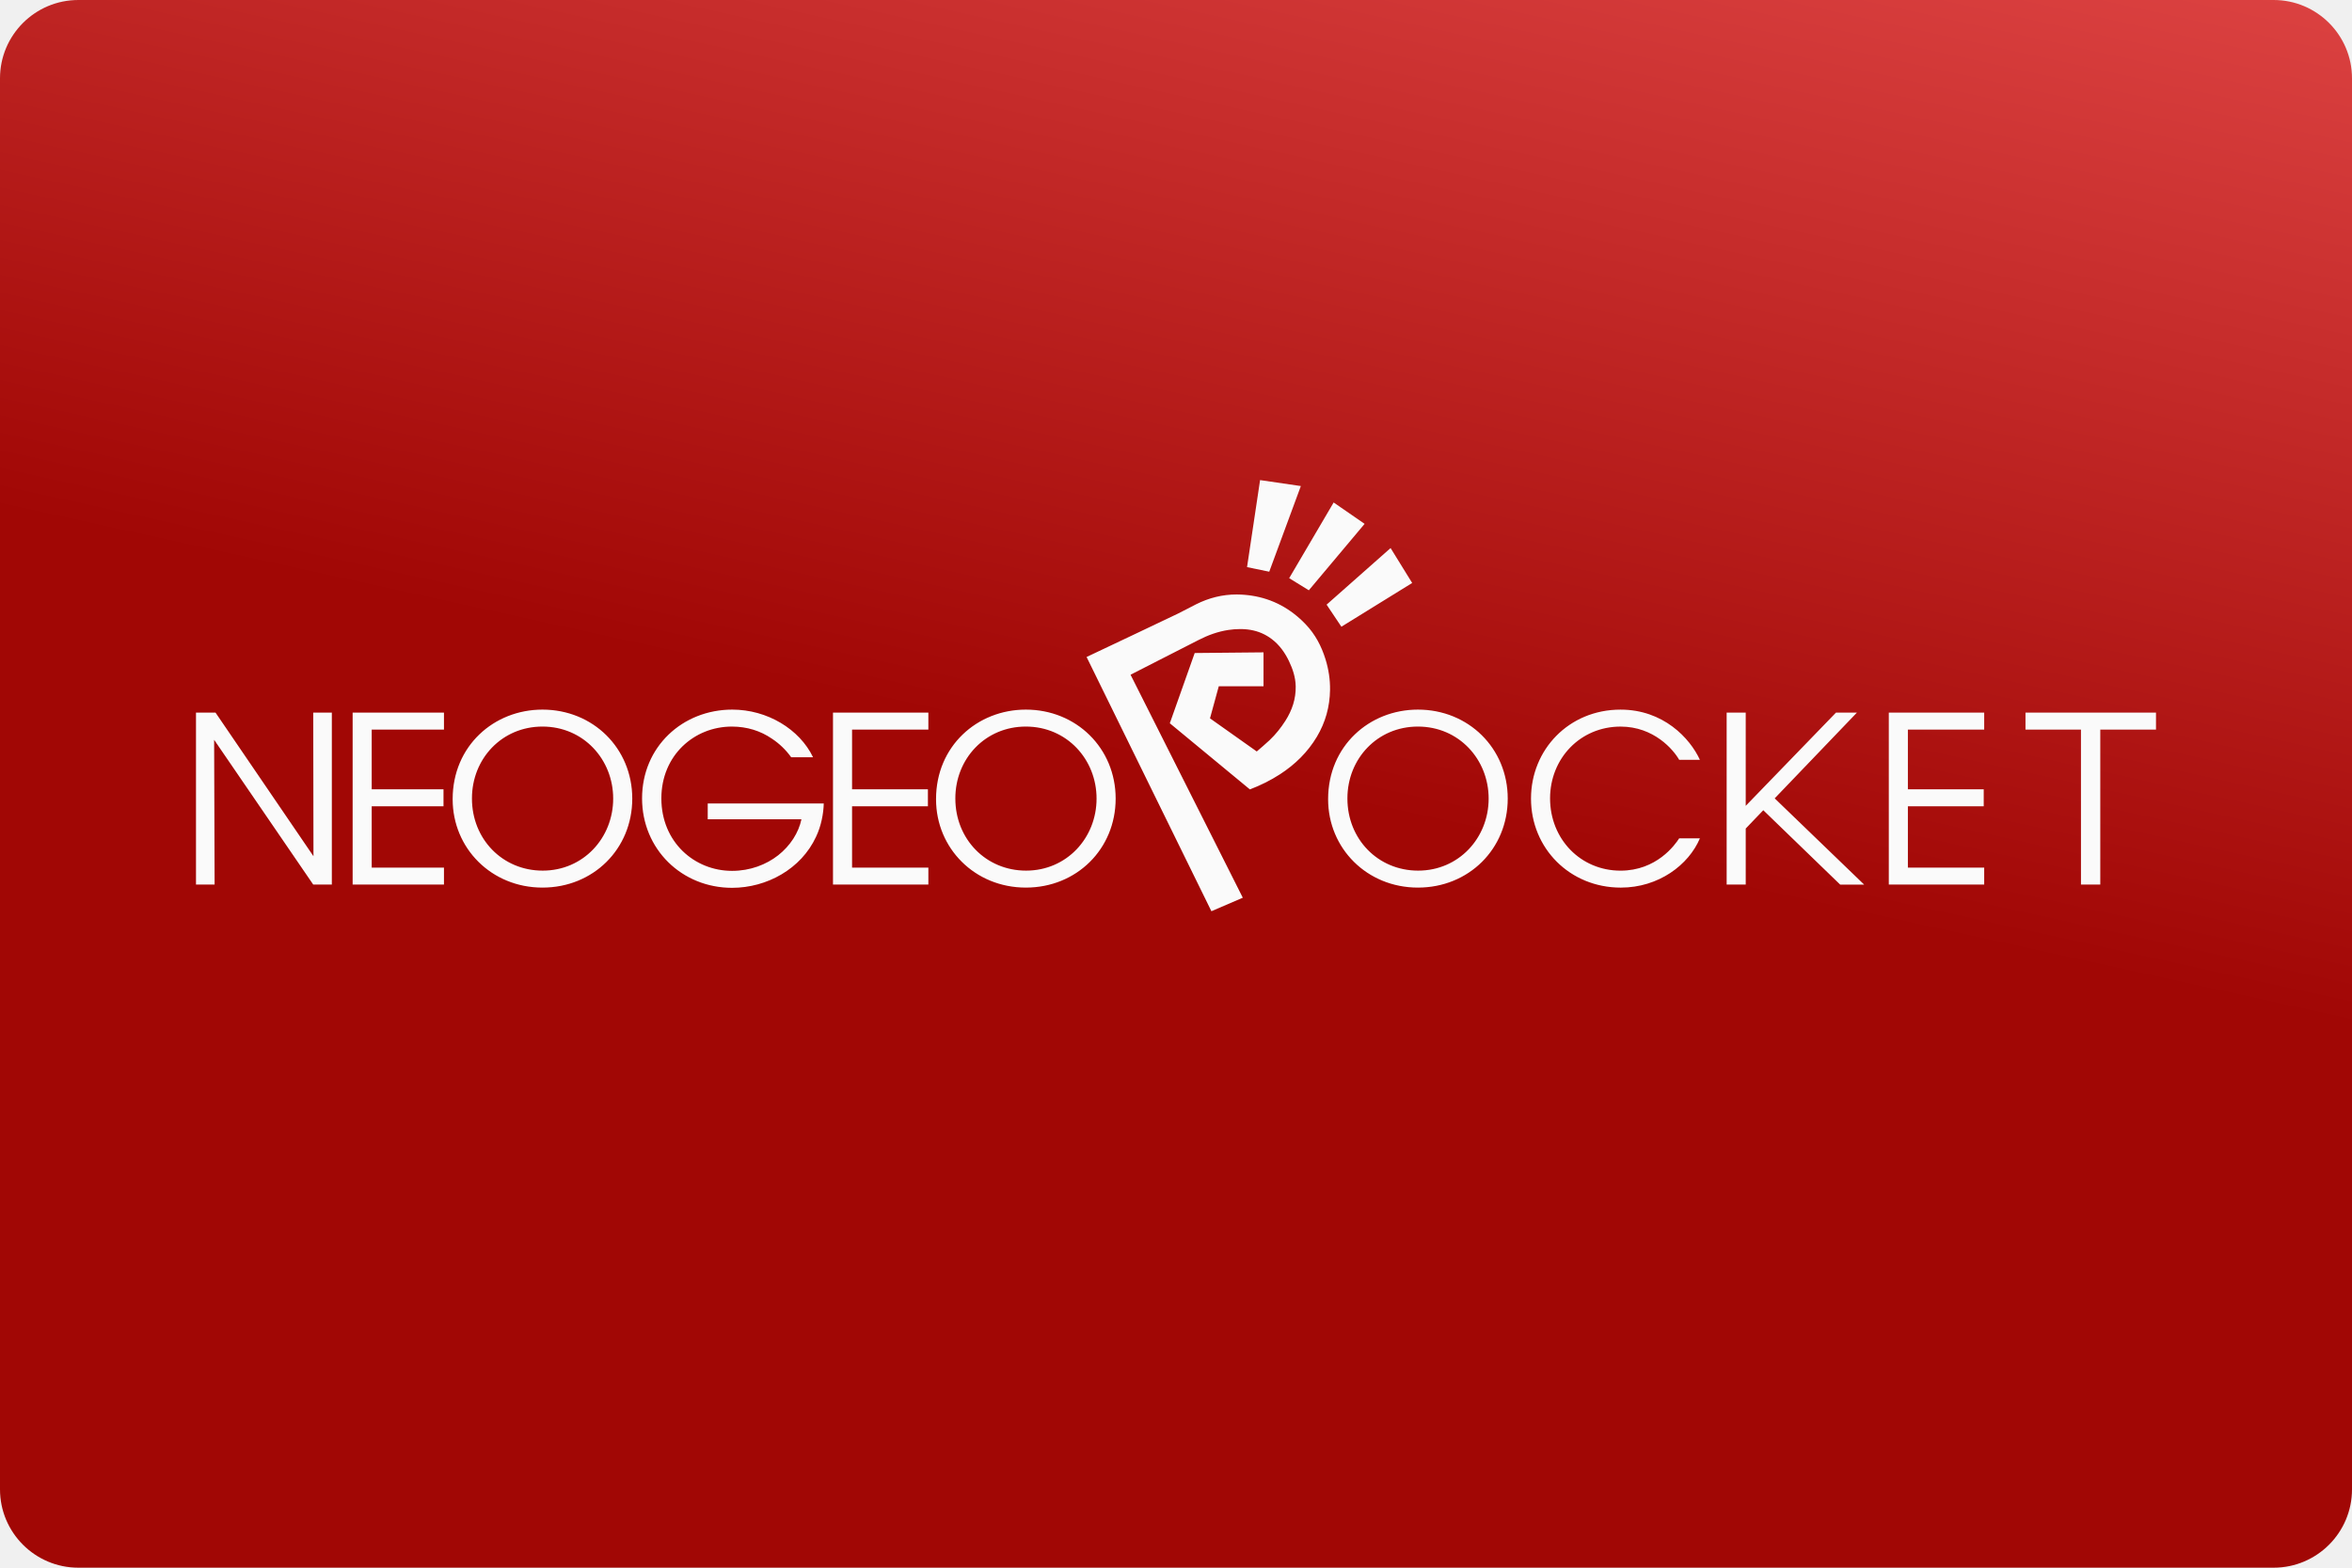
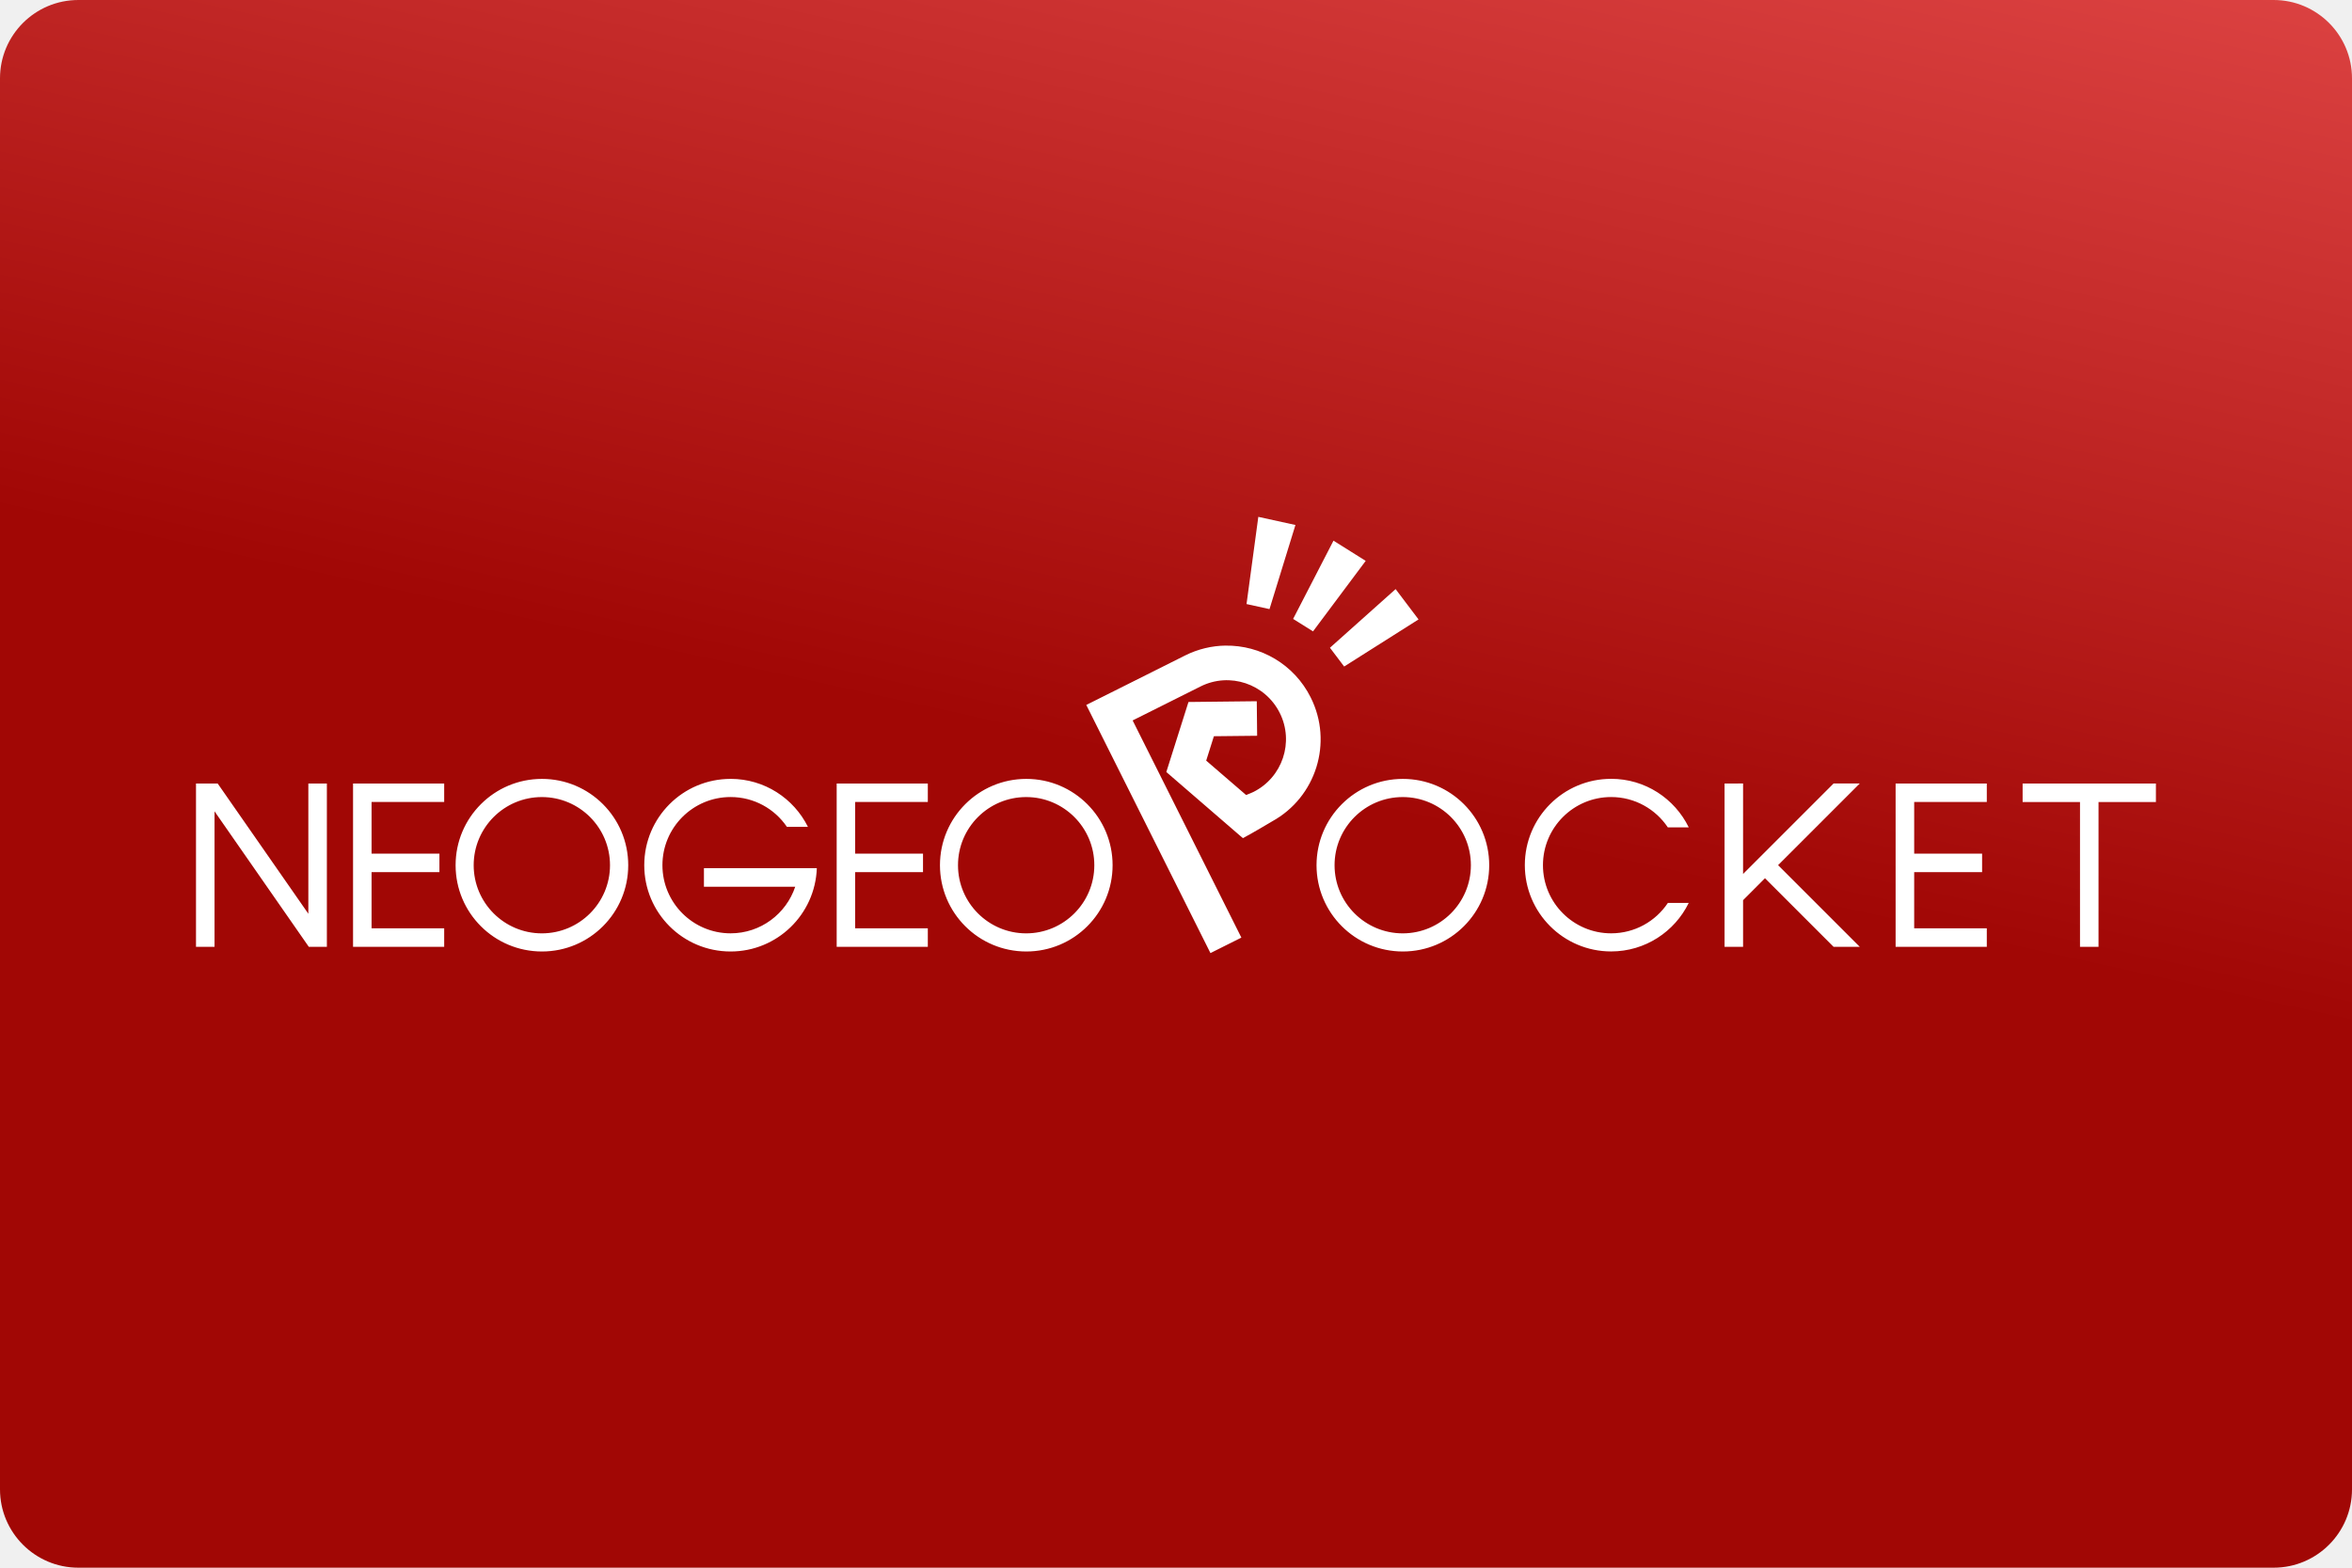
- <svg xmlns="http://www.w3.org/2000/svg" width="480" height="320" version="1.1" viewBox="0 0 480 320">
+ <svg xmlns="http://www.w3.org/2000/svg" width="480" height="320" version="1.1" viewBox="0 0 480 320" xml:space="preserve">
  <defs>
-     <linearGradient id="a" x1="95.213" x2="110.28" y1="48.527" y2="-20.09" gradientTransform="scale(3.7795)" gradientUnits="userSpaceOnUse">
+     <linearGradient id="a" x1="95.21" x2="110.3" y1="48.53" y2="-20.09" gradientTransform="scale(3.78)" gradientUnits="userSpaceOnUse">
      <stop stop-color="#a10705" offset="0" />
      <stop stop-color="#ed5353" offset="1" />
    </linearGradient>
  </defs>
-   <rect width="480" height="320" ry="16" fill="url(#a)" stroke-linecap="square" stroke-linejoin="round" stroke-width="2" style="paint-order:stroke fill markers" />
-   <path d="m257.16 97.999c-0.889 5.93-1.776 11.846-2.662 17.764 1.523 0.313 3.007 0.62 4.532 0.933 2.151-5.831 4.294-11.64 6.449-17.482-2.793-0.408-5.542-0.811-8.319-1.216zm15.014 4.569c-3.046 5.184-6.063 10.324-9.077 15.451 1.357 0.838 2.677 1.651 4.01 2.472 3.809-4.535 7.592-9.042 11.385-13.561-2.1-1.448-4.189-2.893-6.318-4.362zm11.621 9.302c-4.37 3.865-8.709 7.706-13.06 11.552 1.014 1.516 2.006 2.997 3.018 4.506 4.825-2.983 9.634-5.956 14.445-8.931-1.478-2.391-2.93-4.744-4.403-7.127zm-31.39 9.475c-2.924-9e-3 -5.699 0.696-8.326 2.015-1.262 0.634-2.498 1.319-3.769 1.934-2.829 1.367-5.672 2.704-8.51 4.051-2.503 1.188-5.006 2.372-7.509 3.557-0.847 0.401-1.692 0.803-2.54 1.204 8.499 17.311 16.989 34.604 25.473 51.893 1e-3 -5.8e-4 3e-3 -8e-4 4e-3 -1e-3l1e-3 1e-3c2.151-0.925 4.257-1.833 6.405-2.756-7.647-15.192-15.273-30.342-22.903-45.502 0.042-0.029 0.077-0.058 0.116-0.077 1.903-0.973 3.806-1.946 5.708-2.917 0.82-0.418 1.639-0.837 2.458-1.254 1.048-0.534 2.096-1.069 3.143-1.604 0.822-0.419 1.644-0.837 2.465-1.258 1.94-0.996 3.949-1.719 6.055-2.04 0.768-0.117 1.549-0.18 2.344-0.184 0.197-1e-3 0.394 2e-3 0.593 8e-3 2e-3 6e-5 4e-3 -6e-5 6e-3 0 0.134 5e-3 0.268 0.011 0.401 0.019 2e-3 1.2e-4 4e-3 -1.2e-4 6e-3 0 0.403 0.027 0.8 0.074 1.189 0.142 1e-3 2.3e-4 3e-3 -2.3e-4 4e-3 0 1.563 0.271 3.015 0.878 4.33 1.879 1.549 1.18 2.645 2.713 3.484 4.445 0.795 1.644 1.361 3.354 1.396 5.199 0.046 2.563-0.732 4.881-2.107 7.033-0.921 1.439-1.972 2.764-3.205 3.936-0.848 0.807-1.755 1.551-2.635 2.322-3.223-2.284-6.378-4.516-9.544-6.759 0.601-2.194 1.195-4.368 1.792-6.548h9.13v-6.923c-2e-3 2e-5 -4e-3 -2e-5 -6e-3 0-4.712 0.044-9.377 0.09-14.038 0.136-1.699 4.794-3.388 9.561-5.079 14.337 5.458 4.509 10.896 9.003 16.34 13.502 1e-3 -5.2e-4 3e-3 -8.6e-4 4e-3 -1e-3l1e-3 1e-3c2.163-0.825 4.216-1.838 6.146-3.092 3.08-1.998 5.644-4.508 7.53-7.669 1.751-2.938 2.63-6.14 2.679-9.558 0.029-2.118-0.292-4.188-0.916-6.218-0.827-2.69-2.107-5.125-4.06-7.165-3.09-3.232-6.771-5.201-11.038-5.851-0.156-0.024-0.314-0.046-0.471-0.066-2e-3 -2.3e-4 -4e-3 2.3e-4 -6e-3 0-0.158-0.02-0.316-0.04-0.475-0.056-2e-3 -1.9e-4 -4e-3 1.9e-4 -6e-3 0-0.159-0.017-0.32-0.033-0.481-0.045-2e-3 -1.4e-4 -4e-3 1.5e-4 -6e-3 0-0.161-0.013-0.323-0.025-0.485-0.034-2e-3 -1.1e-4 -4e-3 1e-4 -6e-3 0-0.163-9e-3 -0.326-0.016-0.491-0.022-1e-3 -5e-5 -3e-3 5e-5 -4e-3 0-0.196-7e-3 -0.393-0.012-0.587-0.013zm-102.95 23.5c-10.16 0-18.422 7.59-18.422 18.119 0 10.388 8.118 18.261 18.373 18.261 7.074 0 14.101-3.841 17.14-10.434 1.045-2.183 1.52-4.743 1.567-6.784h-23.68v3.225h19.123c-0.57 2.753-2.279 5.408-4.749 7.354-2.421 1.898-5.698 3.177-9.401 3.177-7.691 0-14.434-5.881-14.434-14.798 0-8.774 6.695-14.655 14.387-14.655 3.133 0 5.887 0.901 8.166 2.467 1.519 0.996 2.849 2.278 3.941 3.795v-3e-3h4.462c-2.754-5.738-9.352-9.723-16.475-9.723zm-38.748 1e-3c-9.924 0-18.328 7.448-18.328 18.261v0.047c0 10.008 7.929 18.024 18.328 18.024 10.351 0 18.327-7.872 18.327-18.166 0-10.292-8.024-18.166-18.327-18.166zm98.649 0c-9.923 0-18.327 7.448-18.327 18.261v0.047c0 10.008 7.929 18.024 18.327 18.024 10.351 0 18.328-7.872 18.328-18.166 0-10.292-8.025-18.166-18.328-18.166zm80.016 0c-9.925 0-18.328 7.448-18.328 18.261v0.047c0 10.008 7.931 18.024 18.328 18.024 10.352 0 18.328-7.872 18.328-18.166 0-10.292-8.024-18.166-18.328-18.166zm41.356 3e-3c-10.539 0-18.279 8.157-18.279 18.166 0 10.149 7.929 18.166 18.327 18.166 7.739 0 13.864-4.65 16.142-10.057l-4.227 1e-3c-0.854 1.328-4.604 6.594-11.964 6.594-8.168 0-14.387-6.451-14.387-14.751 0-8.157 6.173-14.655 14.387-14.655 6.79 0 10.776 4.696 11.964 6.782h4.225c-2.042-4.458-7.501-10.245-16.189-10.245zm-290.73 0.614v35.099h3.799l-0.096-29.55 20.224 29.55h3.798v-35.099h-3.798l0.048 29.312-19.987-29.312zm31.969 0v35.099h18.639v-3.462h-14.748v-12.523h14.653v-3.462h-14.653v-12.19h14.748v-3.462zm98.03 0v35.099h19.466v-3.462h-15.572v-12.523h15.477v-3.462h-15.477v-12.19h15.572v-3.462zm182.38 0v35.099h3.894v-11.438l3.584-3.74 15.688 15.179h4.892l-18.254-17.599 16.779-17.501h-4.272l-18.418 19.029v-19.029zm33.092 0v35.099h19.469v-3.462h-15.573v-12.523h15.477v-3.462h-15.477v-12.19h15.573v-3.462zm27.896 0v3.462h11.323v31.637h3.941v-31.637h11.368v-3.462zm-302.66 2.845c8.357 0 14.434 6.688 14.434 14.703 0 8.018-6.078 14.703-14.387 14.703-8.215 0-14.435-6.451-14.435-14.703v-0.048c0-8.11 6.127-14.655 14.388-14.655zm98.649 0c8.357 0 14.434 6.688 14.434 14.703 0 8.018-6.076 14.703-14.385 14.703-8.214 0-14.434-6.451-14.434-14.703v-0.048c0-8.11 6.124-14.655 14.385-14.655zm80.016 0c8.358 0 14.435 6.688 14.435 14.703 0 8.018-6.079 14.703-14.388 14.703-8.215 0-14.435-6.451-14.435-14.703v-0.048c0-8.11 6.128-14.655 14.388-14.655z" fill="#fafafa" stroke-width=".705" />
-   <style type="text/css">.st0{fill:#FC0C18;}
- 	.st1{fill:#FC0C18;}</style>
+   <rect width="480" height="320" ry="16" fill="url(#a)" />
+   <path d="m256.8 105.5-2.406 17.8 4.688 1.031 5.293-17.17zm15.34 4.865-8.238 15.97 4.062 2.541 10.75-14.39zm12.68 9.885-13.4 11.97 2.896 3.834 15.18-9.615zm-34.71 11.53c-2.783 0.041-5.601 0.692-8.258 2.02l-13.85 6.938-5.271 2.635-1.041 0.521 25.34 50.65 6.312-3.156-22.19-44.33 13.86-6.938c5.938-2.979 13.18-0.551 16.16 5.396 2.979 5.938 0.562 13.17-5.375 16.14 0 0-0.988 0.448-1.488 0.625l-8.146-7.02 1.572-4.98 8.824-0.094-0.074-7.051-13.94 0.156-4.52 14.29 0.312 0.272 15.31 13.23c1.458-0.729 5.979-3.428 5.979-3.428 8.948-4.927 12.48-16.08 7.865-25.29-3.392-6.798-10.28-10.69-17.39-10.58zm78.69 27.2c-9.729 0-17.61 7.884-17.61 17.61 0 9.729 7.884 17.62 17.61 17.62 6.958 0 12.98-4.042 15.84-9.906h-4.27v0.021c-2.49 3.729-6.741 6.188-11.57 6.188-7.677 0-13.91-6.229-13.91-13.91s6.229-13.91 13.91-13.91c4.823 0 9.074 2.458 11.57 6.188h4.27c-2.865-5.865-8.875-9.906-15.84-9.906zm-218.2 0.01c-9.729 0-17.62 7.886-17.62 17.62s7.886 17.61 17.62 17.61 17.61-7.884 17.61-17.61-7.884-17.62-17.61-17.62zm38.49 0c-9.729 0-17.61 7.886-17.61 17.62s7.884 17.61 17.61 17.61c9.521 0 17.27-7.552 17.61-17h-23.04v3.781h18.63c-1.844 5.521-7.042 9.512-13.19 9.512-7.677 0-13.91-6.229-13.91-13.91s6.229-13.91 13.91-13.91c4.781 0 8.99 2.405 11.49 6.082h4.291c-2.885-5.802-8.865-9.791-15.78-9.791zm60.36 0c-9.729 0-17.62 7.886-17.62 17.62s7.886 17.61 17.62 17.61c9.729 0 17.61-7.884 17.61-17.61s-7.884-17.62-17.61-17.62zm76.85 0c-9.729 0-17.62 7.886-17.62 17.62s7.886 17.61 17.62 17.61c9.729 0 17.62-7.884 17.62-17.61s-7.886-17.62-17.62-17.62zm-246.3 0.947v33.33h3.781v-27.66l19.24 27.66h3.688v-33.33h-3.781v26.58l-18.5-26.58zm32.05 0v33.33h18.6v-3.781h-14.82v-11.47h13.85v-3.771h-13.85v-10.54h14.82v-3.771h-14.82zm98.7 0v33.33h18.6v-3.781h-14.83v-11.47h13.85v-3.771h-13.85v-10.54h14.83v-3.771h-14.83zm181.2 0v33.33h3.781v-9.521l4.469-4.479 14 14h5.344l-16.67-16.67 16.67-16.67h-5.344l-18.47 18.47v-18.47zm34.91 0v33.33h18.61v-3.781h-14.82v-11.47h13.86v-3.771h-13.86v-10.54h14.82v-3.771h-14.82zm25.92 0v3.771h11.71v29.56h3.781v-29.56h11.71v-3.771h-15.49zm-302.2 2.762c7.677 0 13.91 6.229 13.91 13.91 0 7.677-6.229 13.91-13.91 13.91-7.677 0-13.91-6.229-13.91-13.91 0-7.677 6.229-13.91 13.91-13.91zm98.84 0c7.677 0 13.91 6.229 13.91 13.91 0 7.677-6.229 13.91-13.91 13.91-7.677 0-13.91-6.229-13.91-13.91 0-7.677 6.229-13.91 13.91-13.91zm76.85 0c7.677 0 13.91 6.229 13.91 13.91 0 7.677-6.229 13.91-13.91 13.91-7.677 0-13.91-6.229-13.91-13.91 0-7.677 6.229-13.91 13.91-13.91z" fill="#fff" />
</svg>
